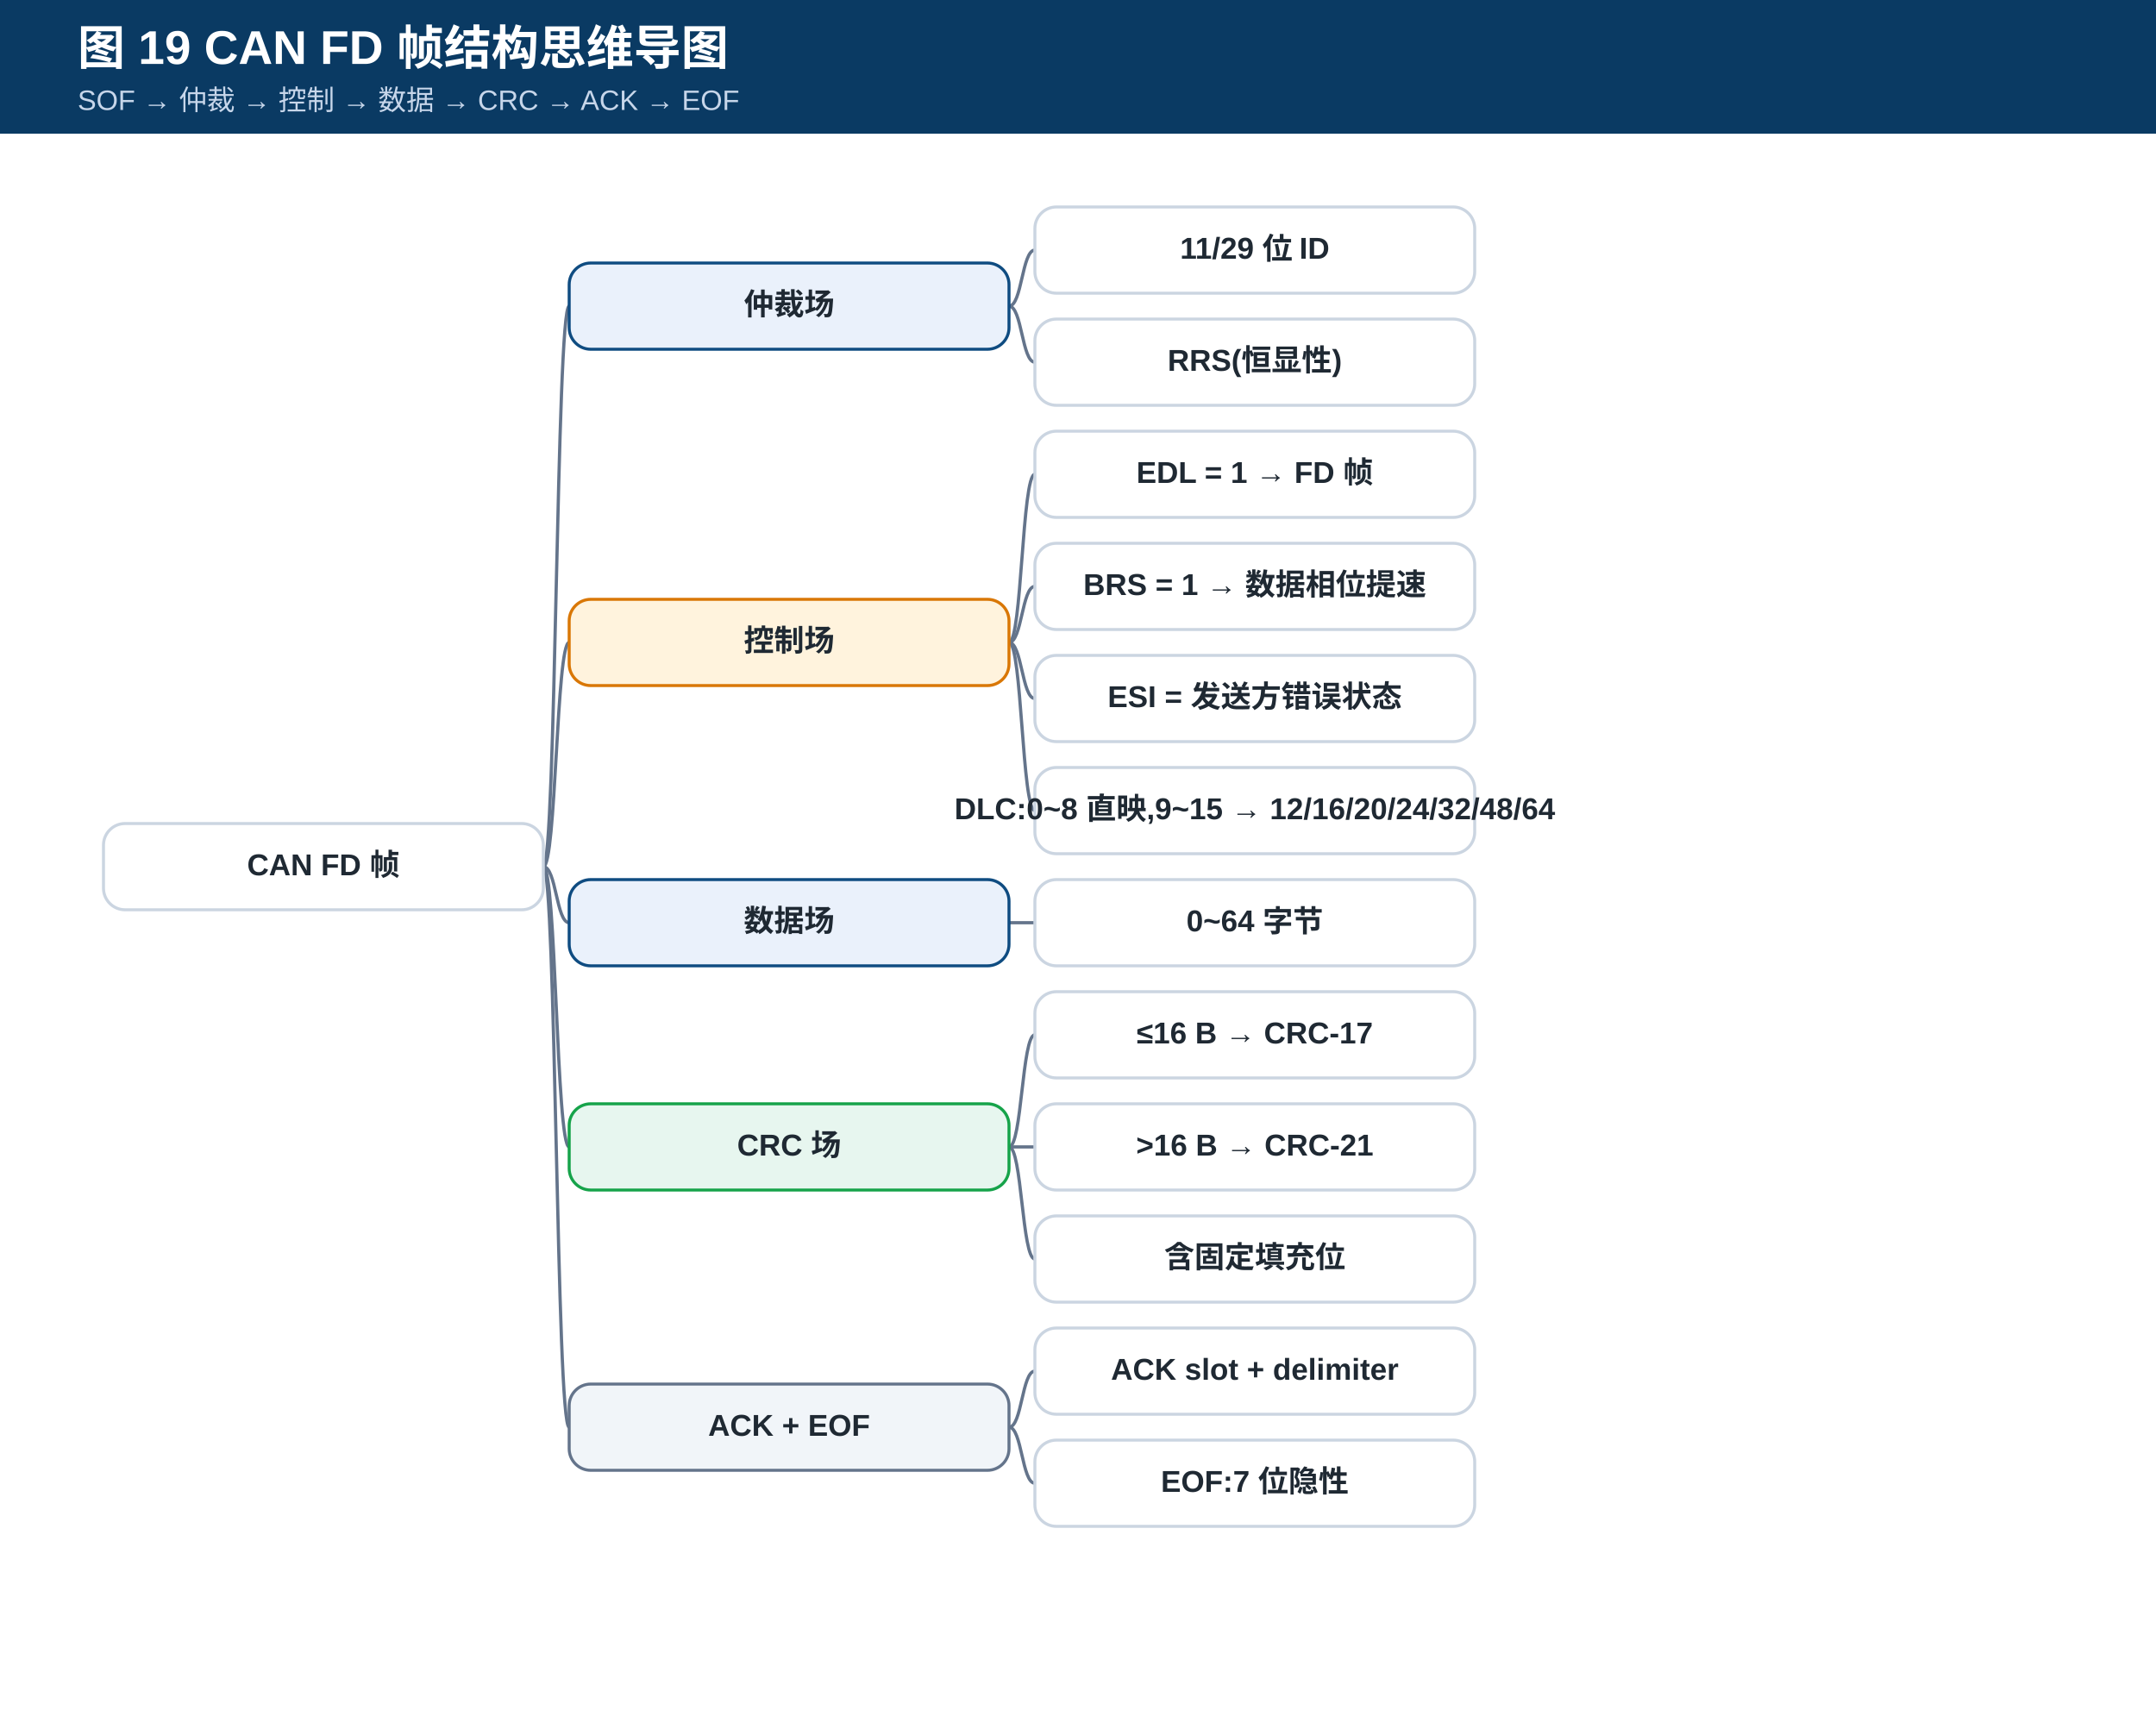
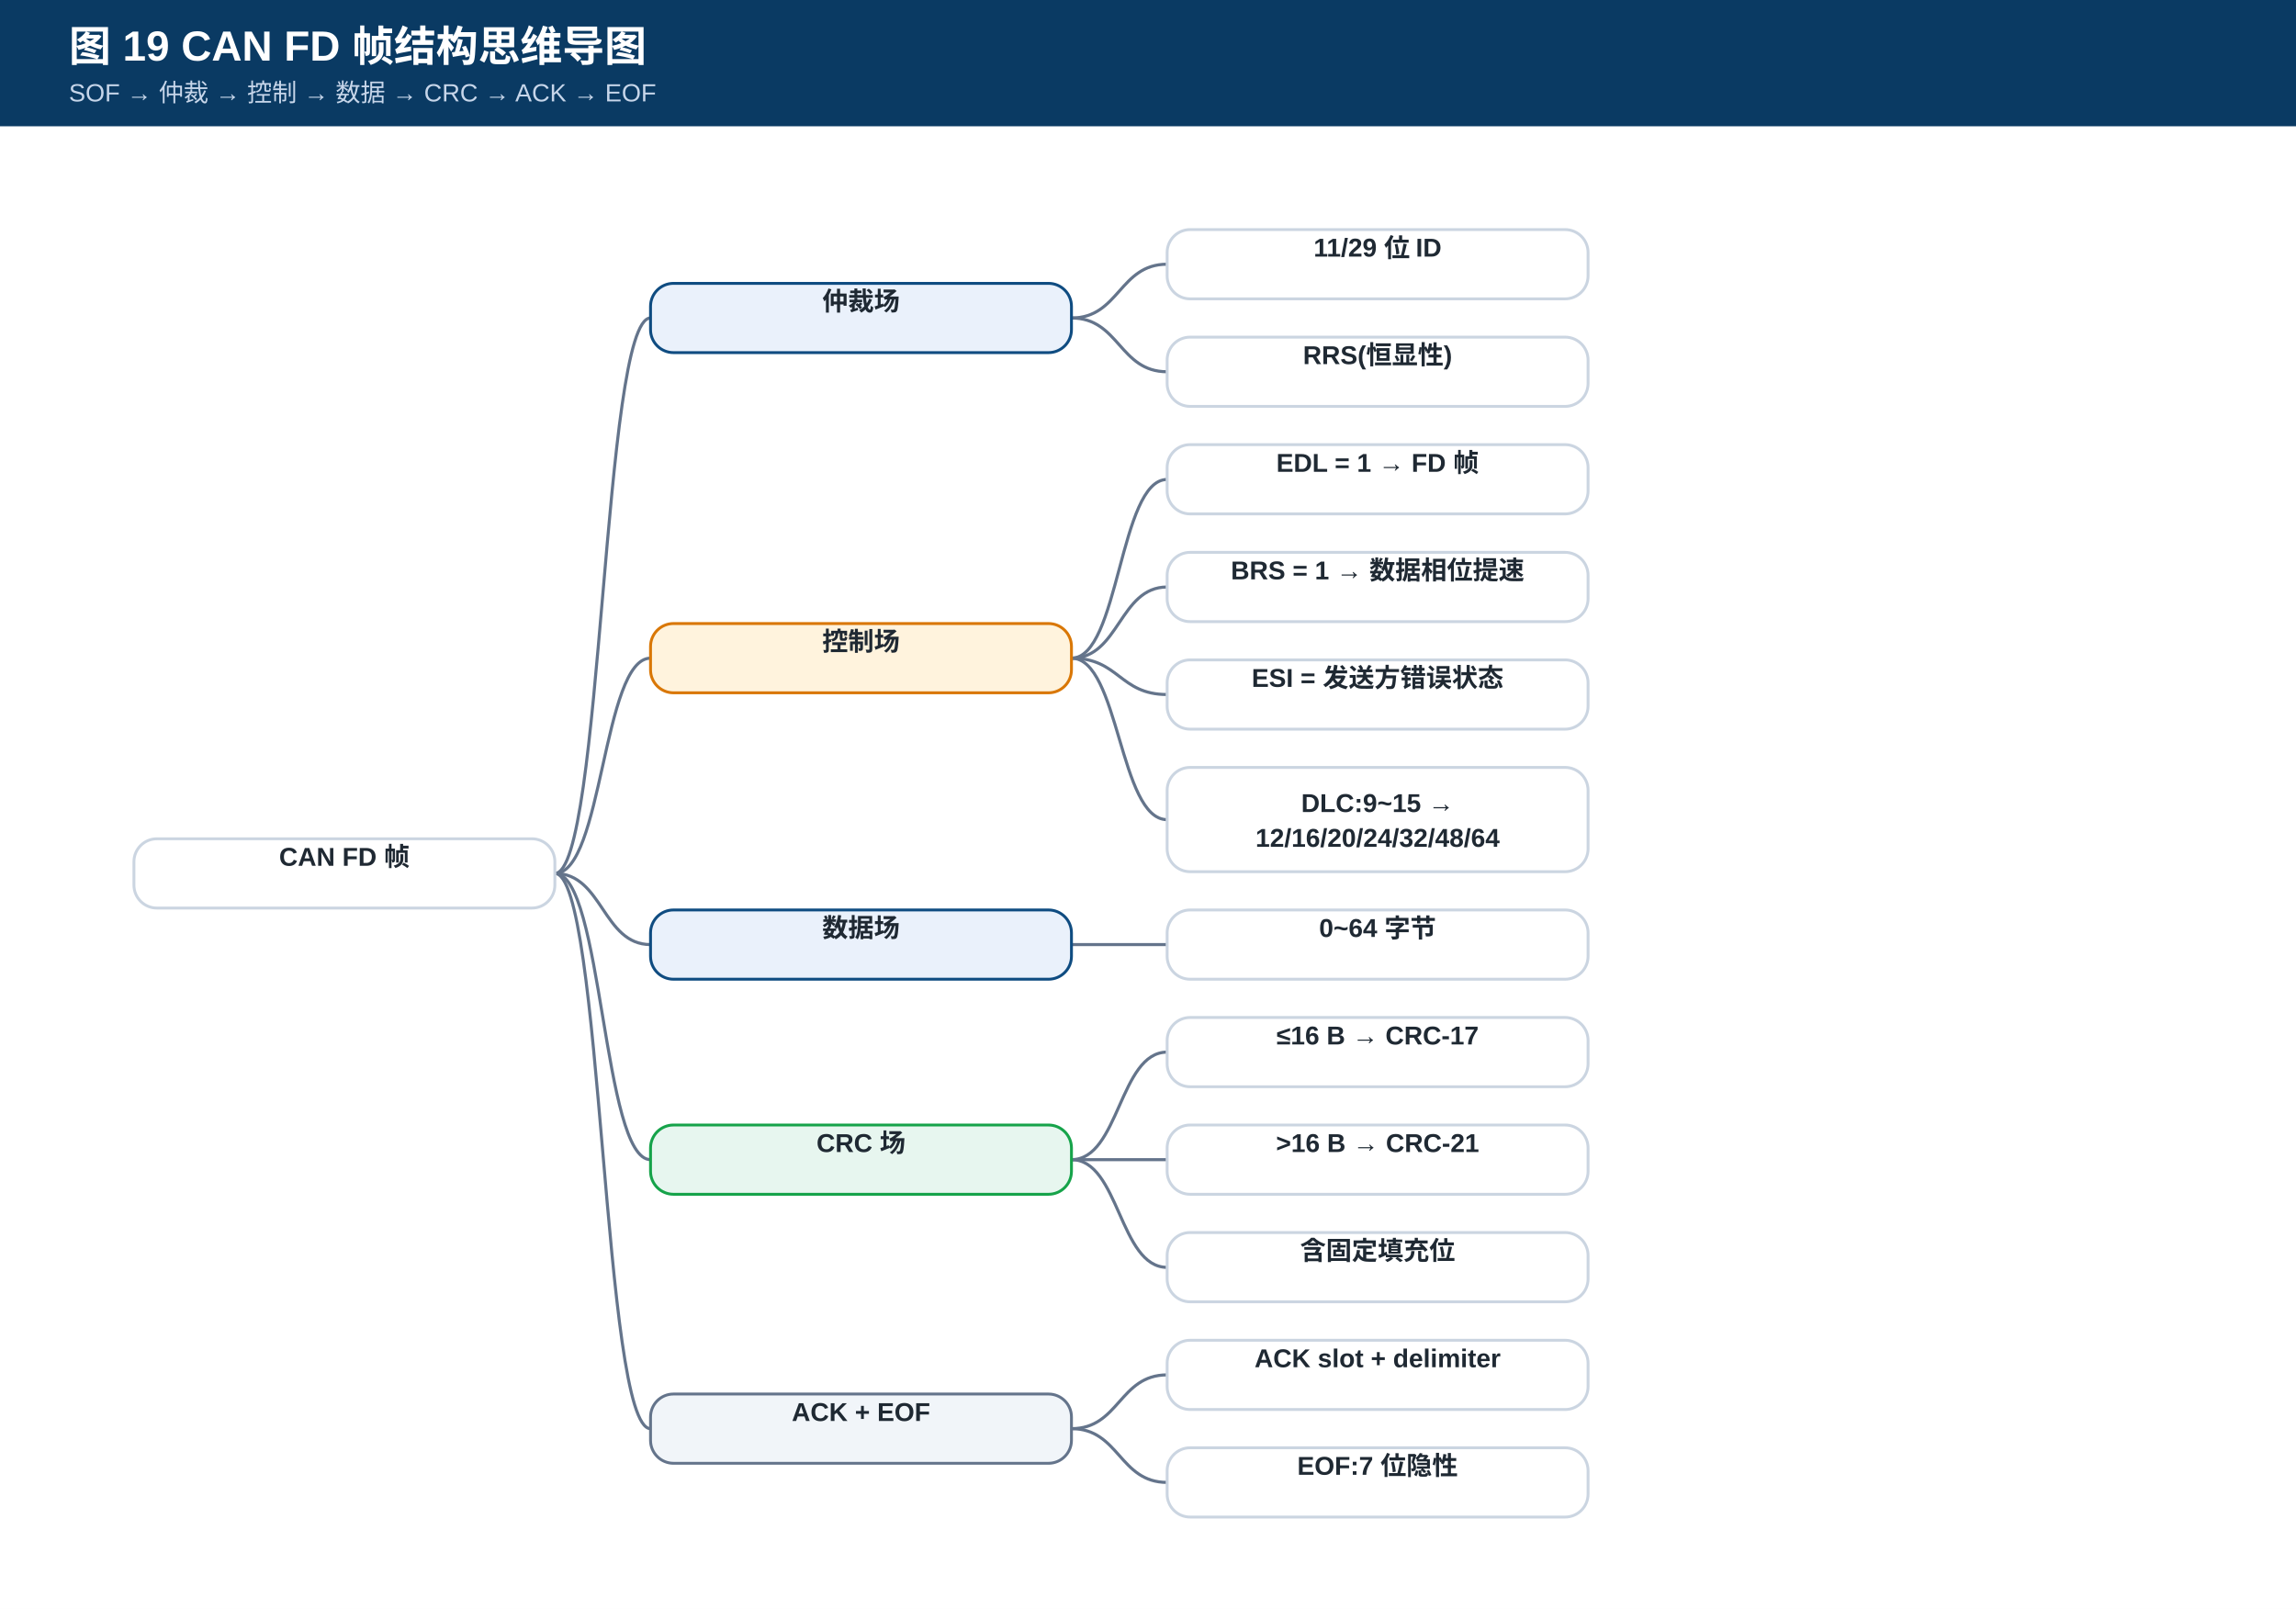
- <svg xmlns="http://www.w3.org/2000/svg" viewBox="0 0 1000 802.0" width="1000" height="802.0" font-family="'PingFang SC','Microsoft YaHei','Noto Sans SC','Helvetica Neue',Arial,sans-serif">
-   <rect x="0" y="0" width="1000" height="802.0" fill="#ffffff" />
-   <rect x="0" y="0" width="1000" height="62" fill="#0a3a63" />
-   <text x="36" y="30" font-size="22" font-weight="bold" fill="#ffffff">图 19 CAN FD 帧结构思维导图</text>
-   <text x="36" y="51" font-size="13" fill="#c7d6ea">SOF → 仲裁 → 控制 → 数据 → CRC → ACK → EOF</text>
+ <svg xmlns="http://www.w3.org/2000/svg" viewBox="0 0 1200 840.925" width="1200" height="840.925" font-family="'PingFang SC','Microsoft YaHei','Noto Sans SC','Helvetica Neue',Arial,sans-serif">
+   <rect x="0" y="0" width="1200" height="840.925" fill="#ffffff" />
+   <rect x="0" y="0" width="1200" height="66" fill="#0a3a63" />
+   <text x="36" y="32" font-size="22" font-weight="bold" fill="#ffffff">图 19 CAN FD 帧结构思维导图</text>
+   <text x="36" y="53" font-size="13" fill="#c7d6ea">SOF → 仲裁 → 控制 → 数据 → CRC → ACK → EOF</text>
  <defs>
    <marker id="arr" markerWidth="10" markerHeight="10" refX="8" refY="3" orient="auto" markerUnits="strokeWidth">
      <path d="M0,0 L8,3 L0,6 Z" fill="#0f4c81" />
    </marker>
    <marker id="arrA" markerWidth="10" markerHeight="10" refX="8" refY="3" orient="auto" markerUnits="strokeWidth">
      <path d="M0,0 L8,3 L0,6 Z" fill="#d97706" />
    </marker>
    <marker id="arrG" markerWidth="10" markerHeight="10" refX="8" refY="3" orient="auto" markerUnits="strokeWidth">
      <path d="M0,0 L8,3 L0,6 Z" fill="#16a34a" />
    </marker>
-     <marker id="dot" markerWidth="8" markerHeight="8" refX="4" refY="4" orient="auto">
-       <circle cx="4" cy="4" r="3" fill="#64748b" />
-     </marker>
  </defs>
-   <path d="M 252.0 402.0 C 258.0 402.0 258.0 142.0 264.0 142.0" fill="none" stroke="#64748b" stroke-width="1.5" />
-   <path d="M 468.0 142.0 C 474.0 142.0 474.0 116.0 480.0 116.0" fill="none" stroke="#64748b" stroke-width="1.5" />
-   <rect x="480.0" y="96.0" width="204.0" height="40.0" rx="10" fill="#ffffff" stroke="#cbd5e1" stroke-width="1.4" />
-   <text x="582.0" y="120.0" font-family="'PingFang SC','Microsoft YaHei','Noto Sans SC','Helvetica Neue',Arial,sans-serif" font-size="14" fill="#1f2933" font-weight="bold" text-anchor="middle">11/29 位 ID</text>
-   <path d="M 468.0 142.0 C 474.0 142.0 474.0 168.0 480.0 168.0" fill="none" stroke="#64748b" stroke-width="1.5" />
-   <rect x="480.0" y="148.0" width="204.0" height="40.0" rx="10" fill="#ffffff" stroke="#cbd5e1" stroke-width="1.4" />
-   <text x="582.0" y="172.0" font-family="'PingFang SC','Microsoft YaHei','Noto Sans SC','Helvetica Neue',Arial,sans-serif" font-size="14" fill="#1f2933" font-weight="bold" text-anchor="middle">RRS(恒显性)</text>
-   <rect x="264.0" y="122.0" width="204.0" height="40.0" rx="10" fill="#eaf1fb" stroke="#0f4c81" stroke-width="1.4" />
-   <text x="366.0" y="146.0" font-family="'PingFang SC','Microsoft YaHei','Noto Sans SC','Helvetica Neue',Arial,sans-serif" font-size="14" fill="#1f2933" font-weight="bold" text-anchor="middle">仲裁场</text>
-   <path d="M 252.0 402.0 C 258.0 402.0 258.0 298.0 264.0 298.0" fill="none" stroke="#64748b" stroke-width="1.5" />
-   <path d="M 468.0 298.0 C 474.0 298.0 474.0 220.0 480.0 220.0" fill="none" stroke="#64748b" stroke-width="1.5" />
-   <rect x="480.0" y="200.0" width="204.0" height="40.0" rx="10" fill="#ffffff" stroke="#cbd5e1" stroke-width="1.4" />
-   <text x="582.0" y="224.0" font-family="'PingFang SC','Microsoft YaHei','Noto Sans SC','Helvetica Neue',Arial,sans-serif" font-size="14" fill="#1f2933" font-weight="bold" text-anchor="middle">EDL = 1 → FD 帧</text>
-   <path d="M 468.0 298.0 C 474.0 298.0 474.0 272.0 480.0 272.0" fill="none" stroke="#64748b" stroke-width="1.5" />
-   <rect x="480.0" y="252.0" width="204.0" height="40.0" rx="10" fill="#ffffff" stroke="#cbd5e1" stroke-width="1.4" />
-   <text x="582.0" y="276.0" font-family="'PingFang SC','Microsoft YaHei','Noto Sans SC','Helvetica Neue',Arial,sans-serif" font-size="14" fill="#1f2933" font-weight="bold" text-anchor="middle">BRS = 1 → 数据相位提速</text>
-   <path d="M 468.0 298.0 C 474.0 298.0 474.0 324.0 480.0 324.0" fill="none" stroke="#64748b" stroke-width="1.5" />
-   <rect x="480.0" y="304.0" width="204.0" height="40.0" rx="10" fill="#ffffff" stroke="#cbd5e1" stroke-width="1.4" />
-   <text x="582.0" y="328.0" font-family="'PingFang SC','Microsoft YaHei','Noto Sans SC','Helvetica Neue',Arial,sans-serif" font-size="14" fill="#1f2933" font-weight="bold" text-anchor="middle">ESI = 发送方错误状态</text>
-   <path d="M 468.0 298.0 C 474.0 298.0 474.0 376.0 480.0 376.0" fill="none" stroke="#64748b" stroke-width="1.5" />
-   <rect x="480.0" y="356.0" width="204.0" height="40.0" rx="10" fill="#ffffff" stroke="#cbd5e1" stroke-width="1.4" />
-   <text x="582.0" y="380.0" font-family="'PingFang SC','Microsoft YaHei','Noto Sans SC','Helvetica Neue',Arial,sans-serif" font-size="14" fill="#1f2933" font-weight="bold" text-anchor="middle">DLC:0~8 直映,9~15 → 12/16/20/24/32/48/64</text>
-   <rect x="264.0" y="278.0" width="204.0" height="40.0" rx="10" fill="#fff3dd" stroke="#d97706" stroke-width="1.4" />
-   <text x="366.0" y="302.0" font-family="'PingFang SC','Microsoft YaHei','Noto Sans SC','Helvetica Neue',Arial,sans-serif" font-size="14" fill="#1f2933" font-weight="bold" text-anchor="middle">控制场</text>
-   <path d="M 252.0 402.0 C 258.0 402.0 258.0 428.0 264.0 428.0" fill="none" stroke="#64748b" stroke-width="1.5" />
-   <path d="M 468.0 428.0 C 474.0 428.0 474.0 428.0 480.0 428.0" fill="none" stroke="#64748b" stroke-width="1.5" />
-   <rect x="480.0" y="408.0" width="204.0" height="40.0" rx="10" fill="#ffffff" stroke="#cbd5e1" stroke-width="1.4" />
-   <text x="582.0" y="432.0" font-family="'PingFang SC','Microsoft YaHei','Noto Sans SC','Helvetica Neue',Arial,sans-serif" font-size="14" fill="#1f2933" font-weight="bold" text-anchor="middle">0~64 字节</text>
-   <rect x="264.0" y="408.0" width="204.0" height="40.0" rx="10" fill="#eaf1fb" stroke="#0f4c81" stroke-width="1.4" />
-   <text x="366.0" y="432.0" font-family="'PingFang SC','Microsoft YaHei','Noto Sans SC','Helvetica Neue',Arial,sans-serif" font-size="14" fill="#1f2933" font-weight="bold" text-anchor="middle">数据场</text>
-   <path d="M 252.0 402.0 C 258.0 402.0 258.0 532.0 264.0 532.0" fill="none" stroke="#64748b" stroke-width="1.5" />
-   <path d="M 468.0 532.0 C 474.0 532.0 474.0 480.0 480.0 480.0" fill="none" stroke="#64748b" stroke-width="1.5" />
-   <rect x="480.0" y="460.0" width="204.0" height="40.0" rx="10" fill="#ffffff" stroke="#cbd5e1" stroke-width="1.4" />
-   <text x="582.0" y="484.0" font-family="'PingFang SC','Microsoft YaHei','Noto Sans SC','Helvetica Neue',Arial,sans-serif" font-size="14" fill="#1f2933" font-weight="bold" text-anchor="middle">≤16 B → CRC-17</text>
-   <path d="M 468.0 532.0 C 474.0 532.0 474.0 532.0 480.0 532.0" fill="none" stroke="#64748b" stroke-width="1.5" />
-   <rect x="480.0" y="512.0" width="204.0" height="40.0" rx="10" fill="#ffffff" stroke="#cbd5e1" stroke-width="1.4" />
-   <text x="582.0" y="536.0" font-family="'PingFang SC','Microsoft YaHei','Noto Sans SC','Helvetica Neue',Arial,sans-serif" font-size="14" fill="#1f2933" font-weight="bold" text-anchor="middle">&gt;16 B → CRC-21</text>
-   <path d="M 468.0 532.0 C 474.0 532.0 474.0 584.0 480.0 584.0" fill="none" stroke="#64748b" stroke-width="1.5" />
-   <rect x="480.0" y="564.0" width="204.0" height="40.0" rx="10" fill="#ffffff" stroke="#cbd5e1" stroke-width="1.4" />
-   <text x="582.0" y="588.0" font-family="'PingFang SC','Microsoft YaHei','Noto Sans SC','Helvetica Neue',Arial,sans-serif" font-size="14" fill="#1f2933" font-weight="bold" text-anchor="middle">含固定填充位</text>
-   <rect x="264.0" y="512.0" width="204.0" height="40.0" rx="10" fill="#e7f6ef" stroke="#16a34a" stroke-width="1.4" />
-   <text x="366.0" y="536.0" font-family="'PingFang SC','Microsoft YaHei','Noto Sans SC','Helvetica Neue',Arial,sans-serif" font-size="14" fill="#1f2933" font-weight="bold" text-anchor="middle">CRC 场</text>
-   <path d="M 252.0 402.0 C 258.0 402.0 258.0 662.0 264.0 662.0" fill="none" stroke="#64748b" stroke-width="1.5" />
-   <path d="M 468.0 662.0 C 474.0 662.0 474.0 636.0 480.0 636.0" fill="none" stroke="#64748b" stroke-width="1.5" />
-   <rect x="480.0" y="616.0" width="204.0" height="40.0" rx="10" fill="#ffffff" stroke="#cbd5e1" stroke-width="1.4" />
-   <text x="582.0" y="640.0" font-family="'PingFang SC','Microsoft YaHei','Noto Sans SC','Helvetica Neue',Arial,sans-serif" font-size="14" fill="#1f2933" font-weight="bold" text-anchor="middle">ACK slot + delimiter</text>
-   <path d="M 468.0 662.0 C 474.0 662.0 474.0 688.0 480.0 688.0" fill="none" stroke="#64748b" stroke-width="1.5" />
-   <rect x="480.0" y="668.0" width="204.0" height="40.0" rx="10" fill="#ffffff" stroke="#cbd5e1" stroke-width="1.4" />
-   <text x="582.0" y="692.0" font-family="'PingFang SC','Microsoft YaHei','Noto Sans SC','Helvetica Neue',Arial,sans-serif" font-size="14" fill="#1f2933" font-weight="bold" text-anchor="middle">EOF:7 位隐性</text>
-   <rect x="264.0" y="642.0" width="204.0" height="40.0" rx="10" fill="#f1f5f9" stroke="#64748b" stroke-width="1.4" />
-   <text x="366.0" y="666.0" font-family="'PingFang SC','Microsoft YaHei','Noto Sans SC','Helvetica Neue',Arial,sans-serif" font-size="14" fill="#1f2933" font-weight="bold" text-anchor="middle">ACK + EOF</text>
-   <rect x="48.0" y="382.0" width="204.0" height="40.0" rx="10" fill="#ffffff" stroke="#cbd5e1" stroke-width="1.4" />
-   <text x="150.0" y="406.0" font-family="'PingFang SC','Microsoft YaHei','Noto Sans SC','Helvetica Neue',Arial,sans-serif" font-size="14" fill="#1f2933" font-weight="bold" text-anchor="middle">CAN FD 帧</text>
+   <path d="M 290.0 456.5 C 315.0 456.5 315.0 166.2 340.0 166.2" fill="none" stroke="#64748b" stroke-width="1.6" />
+   <path d="M 560.0 166.2 C 585.0 166.2 585.0 138.1 610.0 138.1" fill="none" stroke="#64748b" stroke-width="1.6" />
+   <path d="M 560.0 166.2 C 585.0 166.2 585.0 194.3 610.0 194.3" fill="none" stroke="#64748b" stroke-width="1.6" />
+   <path d="M 290.0 456.5 C 315.0 456.5 315.0 344.0 340.0 344.0" fill="none" stroke="#64748b" stroke-width="1.6" />
+   <path d="M 560.0 344.0 C 585.0 344.0 585.0 250.6 610.0 250.6" fill="none" stroke="#64748b" stroke-width="1.6" />
+   <path d="M 560.0 344.0 C 585.0 344.0 585.0 306.8 610.0 306.8" fill="none" stroke="#64748b" stroke-width="1.6" />
+   <path d="M 560.0 344.0 C 585.0 344.0 585.0 363.0 610.0 363.0" fill="none" stroke="#64748b" stroke-width="1.6" />
+   <path d="M 560.0 344.0 C 585.0 344.0 585.0 428.4 610.0 428.4" fill="none" stroke="#64748b" stroke-width="1.6" />
+   <path d="M 290.0 456.5 C 315.0 456.5 315.0 493.7 340.0 493.7" fill="none" stroke="#64748b" stroke-width="1.6" />
+   <path d="M 560.0 493.7 C 585.0 493.7 585.0 493.7 610.0 493.7" fill="none" stroke="#64748b" stroke-width="1.6" />
+   <path d="M 290.0 456.5 C 315.0 456.5 315.0 606.1 340.0 606.1" fill="none" stroke="#64748b" stroke-width="1.6" />
+   <path d="M 560.0 606.1 C 585.0 606.1 585.0 549.9 610.0 549.9" fill="none" stroke="#64748b" stroke-width="1.6" />
+   <path d="M 560.0 606.1 C 585.0 606.1 585.0 606.1 610.0 606.1" fill="none" stroke="#64748b" stroke-width="1.6" />
+   <path d="M 560.0 606.1 C 585.0 606.1 585.0 662.4 610.0 662.4" fill="none" stroke="#64748b" stroke-width="1.6" />
+   <path d="M 290.0 456.5 C 315.0 456.5 315.0 746.7 340.0 746.7" fill="none" stroke="#64748b" stroke-width="1.6" />
+   <path d="M 560.0 746.7 C 585.0 746.7 585.0 718.6 610.0 718.6" fill="none" stroke="#64748b" stroke-width="1.6" />
+   <path d="M 560.0 746.7 C 585.0 746.7 585.0 774.8 610.0 774.8" fill="none" stroke="#64748b" stroke-width="1.6" />
+   <rect x="70.0" y="438.4" width="220.0" height="36.2" rx="12" fill="#ffffff" stroke="#cbd5e1" stroke-width="1.5" />
+   <text x="180.0" y="452.5" font-family="'PingFang SC','Microsoft YaHei','Noto Sans SC','Helvetica Neue',Arial,sans-serif" font-size="13.5" fill="#1f2933" font-weight="bold" text-anchor="middle">CAN FD 帧</text>
+   <rect x="340.0" y="148.1" width="220.0" height="36.2" rx="12" fill="#eaf1fb" stroke="#0f4c81" stroke-width="1.5" />
+   <text x="450.0" y="162.2" font-family="'PingFang SC','Microsoft YaHei','Noto Sans SC','Helvetica Neue',Arial,sans-serif" font-size="13.5" fill="#1f2933" font-weight="bold" text-anchor="middle">仲裁场</text>
+   <rect x="610.0" y="120.0" width="220.0" height="36.2" rx="12" fill="#ffffff" stroke="#cbd5e1" stroke-width="1.5" />
+   <text x="720.0" y="134.1" font-family="'PingFang SC','Microsoft YaHei','Noto Sans SC','Helvetica Neue',Arial,sans-serif" font-size="13.5" fill="#1f2933" font-weight="bold" text-anchor="middle">11/29 位 ID</text>
+   <rect x="610.0" y="176.2" width="220.0" height="36.2" rx="12" fill="#ffffff" stroke="#cbd5e1" stroke-width="1.5" />
+   <text x="720.0" y="190.3" font-family="'PingFang SC','Microsoft YaHei','Noto Sans SC','Helvetica Neue',Arial,sans-serif" font-size="13.5" fill="#1f2933" font-weight="bold" text-anchor="middle">RRS(恒显性)</text>
+   <rect x="340.0" y="325.9" width="220.0" height="36.2" rx="12" fill="#fff3dd" stroke="#d97706" stroke-width="1.5" />
+   <text x="450.0" y="340.0" font-family="'PingFang SC','Microsoft YaHei','Noto Sans SC','Helvetica Neue',Arial,sans-serif" font-size="13.5" fill="#1f2933" font-weight="bold" text-anchor="middle">控制场</text>
+   <rect x="610.0" y="232.4" width="220.0" height="36.2" rx="12" fill="#ffffff" stroke="#cbd5e1" stroke-width="1.5" />
+   <text x="720.0" y="246.6" font-family="'PingFang SC','Microsoft YaHei','Noto Sans SC','Helvetica Neue',Arial,sans-serif" font-size="13.5" fill="#1f2933" font-weight="bold" text-anchor="middle">EDL = 1 → FD 帧</text>
+   <rect x="610.0" y="288.7" width="220.0" height="36.2" rx="12" fill="#ffffff" stroke="#cbd5e1" stroke-width="1.5" />
+   <text x="720.0" y="302.8" font-family="'PingFang SC','Microsoft YaHei','Noto Sans SC','Helvetica Neue',Arial,sans-serif" font-size="13.5" fill="#1f2933" font-weight="bold" text-anchor="middle">BRS = 1 → 数据相位提速</text>
+   <rect x="610.0" y="344.9" width="220.0" height="36.2" rx="12" fill="#ffffff" stroke="#cbd5e1" stroke-width="1.5" />
+   <text x="720.0" y="359.0" font-family="'PingFang SC','Microsoft YaHei','Noto Sans SC','Helvetica Neue',Arial,sans-serif" font-size="13.5" fill="#1f2933" font-weight="bold" text-anchor="middle">ESI = 发送方错误状态</text>
+   <rect x="610.0" y="401.1" width="220.0" height="54.5" rx="12" fill="#ffffff" stroke="#cbd5e1" stroke-width="1.5" />
+   <text x="720.0" y="424.4" font-family="'PingFang SC','Microsoft YaHei','Noto Sans SC','Helvetica Neue',Arial,sans-serif" font-size="13.5" fill="#1f2933" font-weight="bold" text-anchor="middle">DLC:9~15 →</text>
+   <text x="720.0" y="442.6" font-family="'PingFang SC','Microsoft YaHei','Noto Sans SC','Helvetica Neue',Arial,sans-serif" font-size="13.5" fill="#1f2933" font-weight="bold" text-anchor="middle">12/16/20/24/32/48/64</text>
+   <rect x="340.0" y="475.6" width="220.0" height="36.2" rx="12" fill="#eaf1fb" stroke="#0f4c81" stroke-width="1.5" />
+   <text x="450.0" y="489.7" font-family="'PingFang SC','Microsoft YaHei','Noto Sans SC','Helvetica Neue',Arial,sans-serif" font-size="13.5" fill="#1f2933" font-weight="bold" text-anchor="middle">数据场</text>
+   <rect x="610.0" y="475.6" width="220.0" height="36.2" rx="12" fill="#ffffff" stroke="#cbd5e1" stroke-width="1.5" />
+   <text x="720.0" y="489.7" font-family="'PingFang SC','Microsoft YaHei','Noto Sans SC','Helvetica Neue',Arial,sans-serif" font-size="13.5" fill="#1f2933" font-weight="bold" text-anchor="middle">0~64 字节</text>
+   <rect x="340.0" y="588.0" width="220.0" height="36.2" rx="12" fill="#e7f6ef" stroke="#16a34a" stroke-width="1.5" />
+   <text x="450.0" y="602.1" font-family="'PingFang SC','Microsoft YaHei','Noto Sans SC','Helvetica Neue',Arial,sans-serif" font-size="13.5" fill="#1f2933" font-weight="bold" text-anchor="middle">CRC 场</text>
+   <rect x="610.0" y="531.8" width="220.0" height="36.2" rx="12" fill="#ffffff" stroke="#cbd5e1" stroke-width="1.5" />
+   <text x="720.0" y="545.9" font-family="'PingFang SC','Microsoft YaHei','Noto Sans SC','Helvetica Neue',Arial,sans-serif" font-size="13.5" fill="#1f2933" font-weight="bold" text-anchor="middle">≤16 B → CRC-17</text>
+   <rect x="610.0" y="588.0" width="220.0" height="36.2" rx="12" fill="#ffffff" stroke="#cbd5e1" stroke-width="1.5" />
+   <text x="720.0" y="602.1" font-family="'PingFang SC','Microsoft YaHei','Noto Sans SC','Helvetica Neue',Arial,sans-serif" font-size="13.5" fill="#1f2933" font-weight="bold" text-anchor="middle">&gt;16 B → CRC-21</text>
+   <rect x="610.0" y="644.2" width="220.0" height="36.2" rx="12" fill="#ffffff" stroke="#cbd5e1" stroke-width="1.5" />
+   <text x="720.0" y="658.4" font-family="'PingFang SC','Microsoft YaHei','Noto Sans SC','Helvetica Neue',Arial,sans-serif" font-size="13.5" fill="#1f2933" font-weight="bold" text-anchor="middle">含固定填充位</text>
+   <rect x="340.0" y="728.6" width="220.0" height="36.2" rx="12" fill="#f1f5f9" stroke="#64748b" stroke-width="1.5" />
+   <text x="450.0" y="742.7" font-family="'PingFang SC','Microsoft YaHei','Noto Sans SC','Helvetica Neue',Arial,sans-serif" font-size="13.5" fill="#1f2933" font-weight="bold" text-anchor="middle">ACK + EOF</text>
+   <rect x="610.0" y="700.5" width="220.0" height="36.2" rx="12" fill="#ffffff" stroke="#cbd5e1" stroke-width="1.5" />
+   <text x="720.0" y="714.6" font-family="'PingFang SC','Microsoft YaHei','Noto Sans SC','Helvetica Neue',Arial,sans-serif" font-size="13.5" fill="#1f2933" font-weight="bold" text-anchor="middle">ACK slot + delimiter</text>
+   <rect x="610.0" y="756.7" width="220.0" height="36.2" rx="12" fill="#ffffff" stroke="#cbd5e1" stroke-width="1.5" />
+   <text x="720.0" y="770.8" font-family="'PingFang SC','Microsoft YaHei','Noto Sans SC','Helvetica Neue',Arial,sans-serif" font-size="13.5" fill="#1f2933" font-weight="bold" text-anchor="middle">EOF:7 位隐性</text>
</svg>
